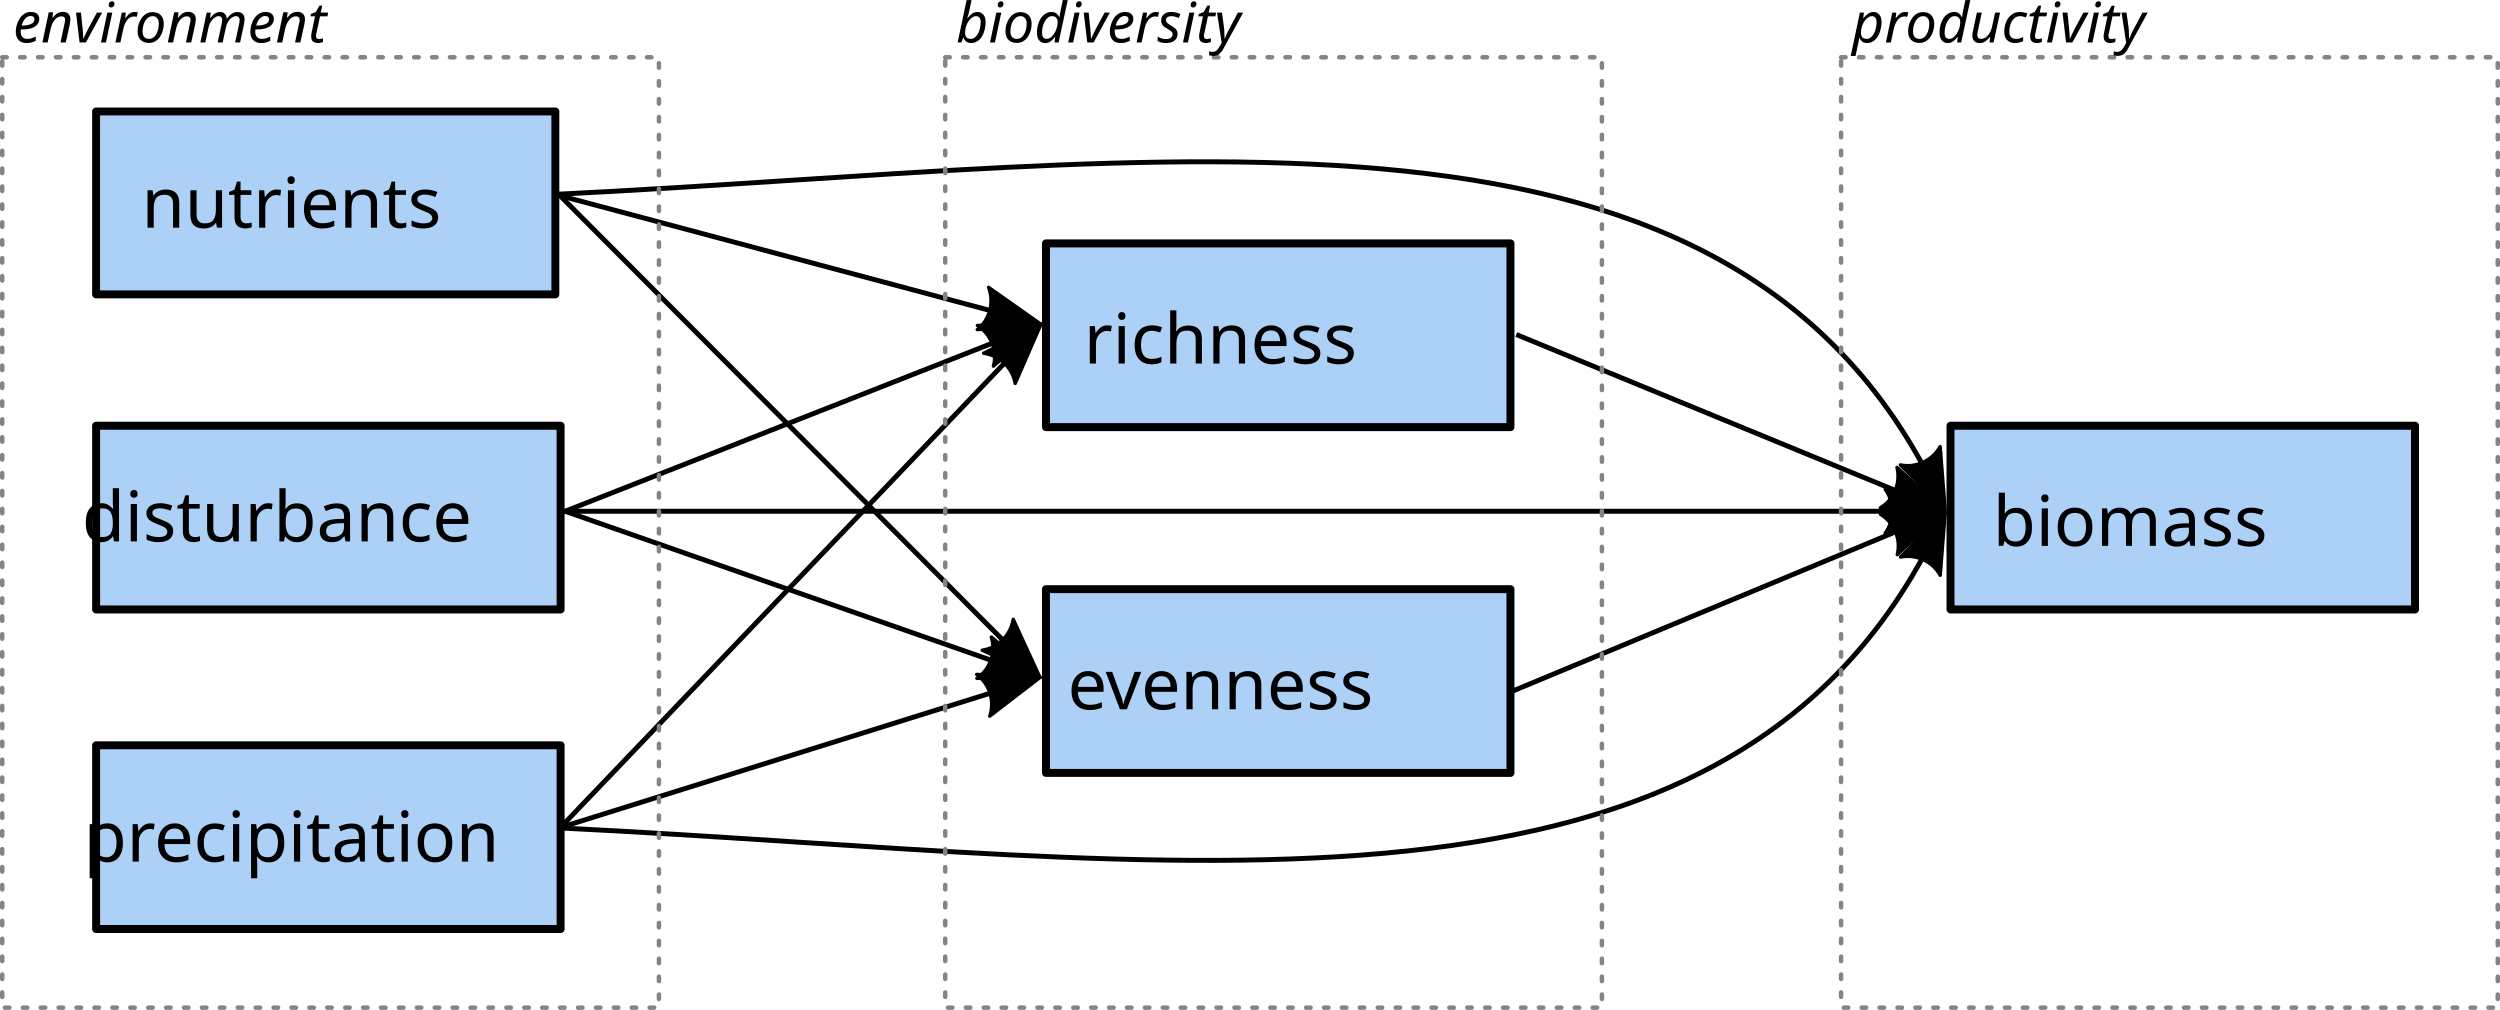
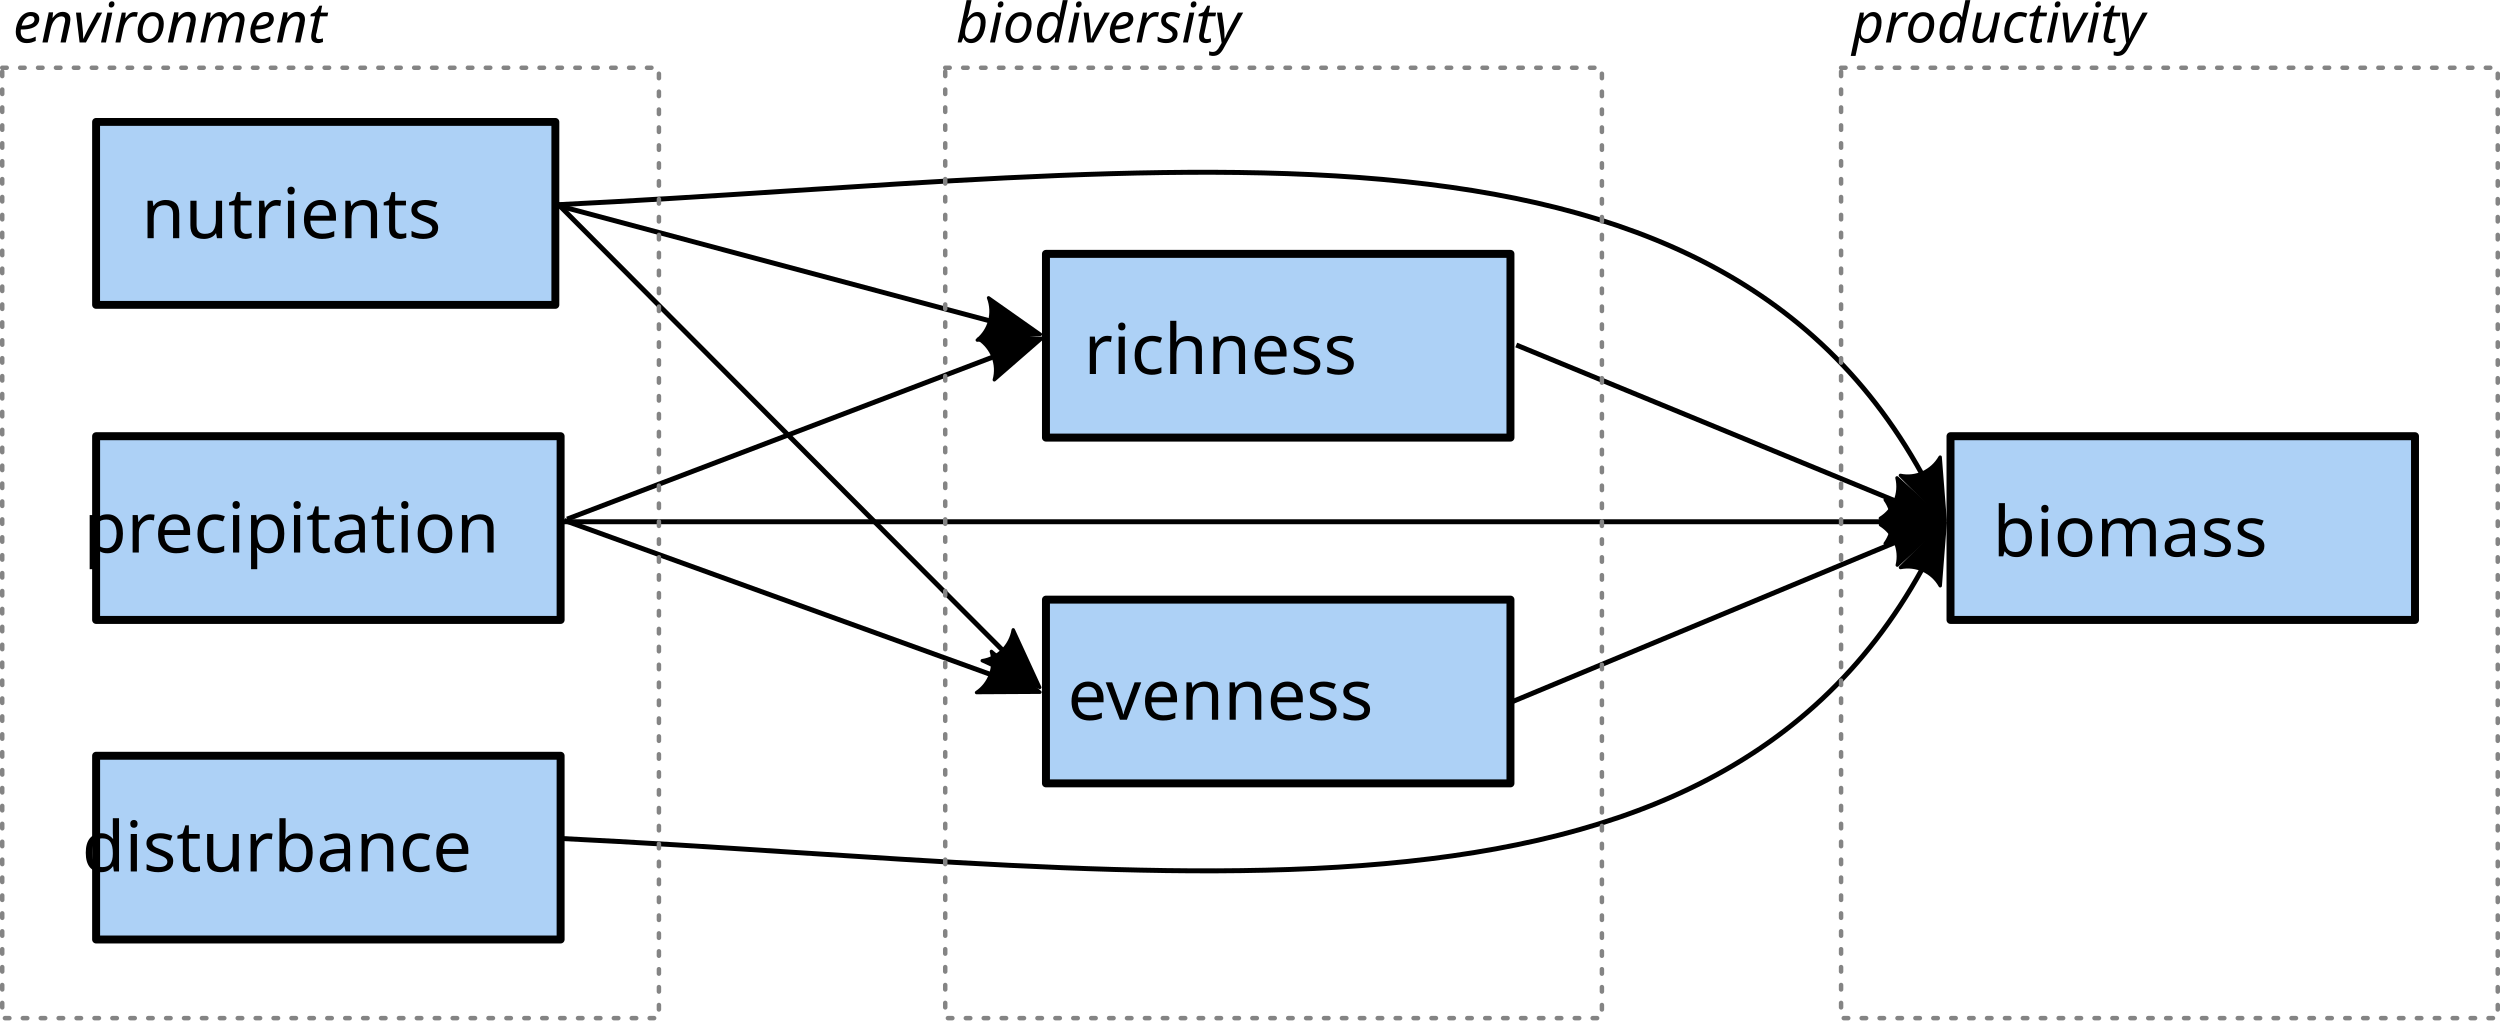
- <svg xmlns="http://www.w3.org/2000/svg" xmlns:xlink="http://www.w3.org/1999/xlink" width="252.52mm" height="102.007mm" viewBox="0 0 252.52 102.007" version="1.1" id="svg1051">
+ <svg xmlns="http://www.w3.org/2000/svg" xmlns:xlink="http://www.w3.org/1999/xlink" width="252.52mm" height="103.065mm" viewBox="0 0 252.52 103.065" version="1.1" id="svg1051">
  <defs id="defs1045">
    <marker orient="auto" refY="0" refX="0" id="marker7136" style="overflow:visible">
      <path id="path7134" style="fill:#000000;fill-opacity:1;fill-rule:evenodd;stroke:#000000;stroke-width:0.625;stroke-linejoin:round;stroke-opacity:1" d="M 8.719,4.034 -2.207,0.016 8.719,-4.002 c -1.745,2.372 -1.735,5.617 -6e-7,8.035 z" transform="matrix(-1.1,0,0,-1.1,-1.1,0)" />
    </marker>
    <marker style="overflow:visible" id="marker6374" refX="0" refY="0" orient="auto">
      <path transform="matrix(-1.1,0,0,-1.1,-1.1,0)" d="M 8.719,4.034 -2.207,0.016 8.719,-4.002 c -1.745,2.372 -1.735,5.617 -6e-7,8.035 z" style="fill:#000000;fill-opacity:1;fill-rule:evenodd;stroke:#000000;stroke-width:0.625;stroke-linejoin:round;stroke-opacity:1" id="path6372" />
    </marker>
    <marker orient="auto" refY="0" refX="0" id="marker13494" style="overflow:visible">
      <path id="path13492" style="fill:#000000;fill-opacity:1;fill-rule:evenodd;stroke:#000000;stroke-width:0.625;stroke-linejoin:round;stroke-opacity:1" d="M 8.719,4.034 -2.207,0.016 8.719,-4.002 c -1.745,2.372 -1.735,5.617 -6e-7,8.035 z" transform="matrix(-1.1,0,0,-1.1,-1.1,0)" />
-     </marker>
-     <marker style="overflow:visible" id="marker12636" refX="0" refY="0" orient="auto">
-       <path transform="matrix(-1.1,0,0,-1.1,-1.1,0)" d="M 8.719,4.034 -2.207,0.016 8.719,-4.002 c -1.745,2.372 -1.735,5.617 -6e-7,8.035 z" style="fill:#000000;fill-opacity:1;fill-rule:evenodd;stroke:#000000;stroke-width:0.625;stroke-linejoin:round;stroke-opacity:1" id="path12634" />
    </marker>
    <marker orient="auto" refY="0" refX="0" id="marker10895" style="overflow:visible">
      <path id="path10893" style="fill:#000000;fill-opacity:1;fill-rule:evenodd;stroke:#000000;stroke-width:0.625;stroke-linejoin:round;stroke-opacity:1" d="M 8.719,4.034 -2.207,0.016 8.719,-4.002 c -1.745,2.372 -1.735,5.617 -6e-7,8.035 z" transform="matrix(-1.1,0,0,-1.1,-1.1,0)" />
    </marker>
    <marker orient="auto" refY="0" refX="0" id="marker9641" style="overflow:visible">
      <path id="path9639" style="fill:#000000;fill-opacity:1;fill-rule:evenodd;stroke:#000000;stroke-width:0.625;stroke-linejoin:round;stroke-opacity:1" d="M 8.719,4.034 -2.207,0.016 8.719,-4.002 c -1.745,2.372 -1.735,5.617 -6e-7,8.035 z" transform="matrix(-1.1,0,0,-1.1,-1.1,0)" />
    </marker>
    <marker style="overflow:visible" id="marker7337" refX="0" refY="0" orient="auto">
      <path transform="matrix(-1.1,0,0,-1.1,-1.1,0)" d="M 8.719,4.034 -2.207,0.016 8.719,-4.002 c -1.745,2.372 -1.735,5.617 -6e-7,8.035 z" style="fill:#000000;fill-opacity:1;fill-rule:evenodd;stroke:#000000;stroke-width:0.625;stroke-linejoin:round;stroke-opacity:1" id="path7335" />
    </marker>
    <marker orient="auto" refY="0" refX="0" id="marker5663" style="overflow:visible">
      <path id="path5661" style="fill:#000000;fill-opacity:1;fill-rule:evenodd;stroke:#000000;stroke-width:0.625;stroke-linejoin:round;stroke-opacity:1" d="M 8.719,4.034 -2.207,0.016 8.719,-4.002 c -1.745,2.372 -1.735,5.617 -6e-7,8.035 z" transform="matrix(-1.1,0,0,-1.1,-1.1,0)" />
    </marker>
    <marker style="overflow:visible" id="marker4379" refX="0" refY="0" orient="auto">
      <path transform="matrix(-1.1,0,0,-1.1,-1.1,0)" d="M 8.719,4.034 -2.207,0.016 8.719,-4.002 c -1.745,2.372 -1.735,5.617 -6e-7,8.035 z" style="fill:#000000;fill-opacity:1;fill-rule:evenodd;stroke:#000000;stroke-width:0.625;stroke-linejoin:round;stroke-opacity:1" id="path4377" />
    </marker>
    <marker orient="auto" refY="0" refX="0" id="marker3922" style="overflow:visible">
      <path id="path3920" style="fill:#000000;fill-opacity:1;fill-rule:evenodd;stroke:#000000;stroke-width:0.625;stroke-linejoin:round;stroke-opacity:1" d="M 8.719,4.034 -2.207,0.016 8.719,-4.002 c -1.745,2.372 -1.735,5.617 -6e-7,8.035 z" transform="matrix(-1.1,0,0,-1.1,-1.1,0)" />
    </marker>
    <marker style="overflow:visible" id="marker3418" refX="0" refY="0" orient="auto">
      <path transform="matrix(-1.1,0,0,-1.1,-1.1,0)" d="M 8.719,4.034 -2.207,0.016 8.719,-4.002 c -1.745,2.372 -1.735,5.617 -6e-7,8.035 z" style="fill:#000000;fill-opacity:1;fill-rule:evenodd;stroke:#000000;stroke-width:0.625;stroke-linejoin:round;stroke-opacity:1" id="path3416" />
-     </marker>
-     <marker orient="auto" refY="0" refX="0" id="marker2932" style="overflow:visible">
-       <path id="path2930" style="fill:#000000;fill-opacity:1;fill-rule:evenodd;stroke:#000000;stroke-width:0.625;stroke-linejoin:round;stroke-opacity:1" d="M 8.719,4.034 -2.207,0.016 8.719,-4.002 c -1.745,2.372 -1.735,5.617 -6e-7,8.035 z" transform="matrix(-1.1,0,0,-1.1,-1.1,0)" />
    </marker>
    <marker style="overflow:visible" id="marker2500" refX="0" refY="0" orient="auto">
      <path transform="matrix(-1.1,0,0,-1.1,-1.1,0)" d="M 8.719,4.034 -2.207,0.016 8.719,-4.002 c -1.745,2.372 -1.735,5.617 -6e-7,8.035 z" style="fill:#000000;fill-opacity:1;fill-rule:evenodd;stroke:#000000;stroke-width:0.625;stroke-linejoin:round;stroke-opacity:1" id="path2498" />
    </marker>
    <marker orient="auto" refY="0" refX="0" id="Arrow2Lend" style="overflow:visible">
      <path id="path2173" style="fill:#000000;fill-opacity:1;fill-rule:evenodd;stroke:#000000;stroke-width:0.625;stroke-linejoin:round;stroke-opacity:1" d="M 8.719,4.034 -2.207,0.016 8.719,-4.002 c -1.745,2.372 -1.735,5.617 -6e-7,8.035 z" transform="matrix(-1.1,0,0,-1.1,-1.1,0)" />
    </marker>
    <marker orient="auto" refY="0" refX="0" id="marker2166" style="overflow:visible">
      <path id="path2164" style="fill:#000000;fill-opacity:1;fill-rule:evenodd;stroke:#000000;stroke-width:0.625;stroke-linejoin:round;stroke-opacity:1" d="M 8.719,4.034 -2.207,0.016 8.719,-4.002 c -1.745,2.372 -1.735,5.617 -6e-7,8.035 z" transform="matrix(-1.1,0,0,-1.1,-1.1,0)" />
    </marker>
    <marker orient="auto" refY="0" refX="0" id="marker2986" style="overflow:visible">
      <path id="path2984" style="fill:#000000;fill-opacity:1;fill-rule:evenodd;stroke:#000000;stroke-width:0.625;stroke-linejoin:round;stroke-opacity:1" d="M 8.719,4.034 -2.207,0.016 8.719,-4.002 c -1.745,2.372 -1.735,5.617 -6e-7,8.035 z" transform="matrix(-1.1,0,0,-1.1,-1.1,0)" />
    </marker>
    <marker style="overflow:visible" id="marker3700" refX="0" refY="0" orient="auto">
      <path transform="matrix(-1.1,0,0,-1.1,-1.1,0)" d="M 8.719,4.034 -2.207,0.016 8.719,-4.002 c -1.745,2.372 -1.735,5.617 -6e-7,8.035 z" style="fill:#000000;fill-opacity:1;fill-rule:evenodd;stroke:#000000;stroke-width:0.625;stroke-linejoin:round;stroke-opacity:1" id="path3698" />
    </marker>
    <marker orient="auto" refY="0" refX="0" id="marker2166-4" style="overflow:visible">
      <path id="path2164-9" style="fill:#000000;fill-opacity:1;fill-rule:evenodd;stroke:#000000;stroke-width:0.625;stroke-linejoin:round;stroke-opacity:1" d="M 8.719,4.034 -2.207,0.016 8.719,-4.002 c -1.745,2.372 -1.735,5.617 -6e-7,8.035 z" transform="matrix(-1.1,0,0,-1.1,-1.1,0)" />
    </marker>
    <marker orient="auto" refY="0" refX="0" id="marker2986-9" style="overflow:visible">
      <path id="path2984-3" style="fill:#000000;fill-opacity:1;fill-rule:evenodd;stroke:#000000;stroke-width:0.625;stroke-linejoin:round;stroke-opacity:1" d="M 8.719,4.034 -2.207,0.016 8.719,-4.002 c -1.745,2.372 -1.735,5.617 -6e-7,8.035 z" transform="matrix(-1.1,0,0,-1.1,-1.1,0)" />
    </marker>
    <marker style="overflow:visible" id="marker3700-6" refX="0" refY="0" orient="auto">
      <path transform="matrix(-1.1,0,0,-1.1,-1.1,0)" d="M 8.719,4.034 -2.207,0.016 8.719,-4.002 c -1.745,2.372 -1.735,5.617 -6e-7,8.035 z" style="fill:#000000;fill-opacity:1;fill-rule:evenodd;stroke:#000000;stroke-width:0.625;stroke-linejoin:round;stroke-opacity:1" id="path3698-0" />
    </marker>
  </defs>
-   <g id="layer1" transform="translate(-162.4076,-183.7199)">
+   <g id="layer1" transform="translate(-162.4076,-182.6616)">
    <rect style="fill:#add1f6;fill-opacity:1;stroke:#000000;stroke-width:0.805;stroke-linecap:round;stroke-linejoin:round;stroke-miterlimit:10;stroke-dasharray:none;stroke-dashoffset:0;stroke-opacity:1;paint-order:normal" id="rect2098" width="46.918" height="18.558" x="359.424" y="226.721" />
-     <rect style="fill:#add1f6;fill-opacity:1;stroke:#000000;stroke-width:0.805;stroke-linecap:round;stroke-linejoin:round;stroke-miterlimit:10;stroke-dasharray:none;stroke-dashoffset:0;stroke-opacity:1;paint-order:normal" id="rect821" width="46.918" height="18.558" x="172.116" y="226.722" />
+     <rect style="fill:#add1f6;fill-opacity:1;stroke:#000000;stroke-width:0.805;stroke-linecap:round;stroke-linejoin:round;stroke-miterlimit:10;stroke-dasharray:none;stroke-dashoffset:0;stroke-opacity:1;paint-order:normal" id="rect821" width="46.918" height="18.558" x="172.116" y="259" />
    <rect y="194.978" x="172.113" height="18.477" width="46.39" id="rect2934" style="fill:#add1f6;fill-opacity:1;stroke:#000000;stroke-width:0.799;stroke-linecap:round;stroke-linejoin:round;stroke-miterlimit:10;stroke-dasharray:none;stroke-dashoffset:0;stroke-opacity:1;paint-order:normal" />
    <flowRoot transform="matrix(3.779528,0,0,3.779528,-11.80915,9.646343)" xml:space="preserve" style="font-style:normal;font-variant:normal;font-weight:normal;font-stretch:normal;font-size:7.056px;line-height:1.25;font-family:sans-serif;-inkscape-font-specification:'sans-serif, Normal';font-variant-ligatures:normal;font-variant-caps:normal;font-variant-numeric:normal;font-feature-settings:normal;text-align:center;letter-spacing:0px;word-spacing:0px;writing-mode:lr-tb;text-anchor:middle;fill:#000000;fill-opacity:1;stroke:none;stroke-width:0.265" id="flowRoot2968">
      <flowRegion id="flowRegion2970" style="text-align:center;text-anchor:middle">
        <use x="0" y="0" xlink:href="#rect821" id="use2972" width="100%" height="100%" transform="matrix(0.2645833,0,0,0.2645833,3.124504,-2.552262)" />
      </flowRegion>
      <flowPara id="flowPara2974">above-ground biomass</flowPara>
    </flowRoot>
    <flowRoot transform="matrix(3.779528,0,0,3.779528,-11.80915,9.646343)" xml:space="preserve" style="font-style:normal;font-variant:normal;font-weight:normal;font-stretch:normal;font-size:7.056px;line-height:1.25;font-family:sans-serif;-inkscape-font-specification:'sans-serif, Normal';font-variant-ligatures:normal;font-variant-caps:normal;font-variant-numeric:normal;font-feature-settings:normal;text-align:center;letter-spacing:0px;word-spacing:0px;writing-mode:lr-tb;text-anchor:middle;fill:#000000;fill-opacity:1;stroke:none;stroke-width:0.265" id="flowRoot4166">
      <flowRegion id="flowRegion4168" style="text-align:center;text-anchor:middle">
        <use x="0" y="0" xlink:href="#rect2934" id="use4170" width="100%" height="100%" transform="matrix(0.2645833,0,0,0.2645833,3.124504,-2.552262)" />
      </flowRegion>
      <flowPara id="flowPara4172">functional group</flowPara>
    </flowRoot>
-     <text xml:space="preserve" style="font-style:normal;font-variant:normal;font-weight:normal;font-stretch:normal;font-size:7.056px;line-height:1.25;font-family:sans-serif;-inkscape-font-specification:'sans-serif, Normal';font-variant-ligatures:normal;font-variant-caps:normal;font-variant-numeric:normal;font-feature-settings:normal;text-align:center;letter-spacing:0px;word-spacing:0px;writing-mode:lr-tb;text-anchor:middle;fill:#000000;fill-opacity:1;stroke:none;stroke-width:0.265" x="194.957" y="238.406" id="text2082">
-       <tspan id="tspan2080" x="194.957" y="238.406" style="stroke-width:0.265">disturbance</tspan>
+     <text xml:space="preserve" style="font-style:normal;font-variant:normal;font-weight:normal;font-stretch:normal;font-size:7.056px;line-height:1.25;font-family:sans-serif;-inkscape-font-specification:'sans-serif, Normal';font-variant-ligatures:normal;font-variant-caps:normal;font-variant-numeric:normal;font-feature-settings:normal;text-align:center;letter-spacing:0px;word-spacing:0px;writing-mode:lr-tb;text-anchor:middle;fill:#000000;fill-opacity:1;stroke:none;stroke-width:0.265" x="194.957" y="270.684" id="text2082">
+       <tspan id="tspan2080" x="194.957" y="270.684" style="stroke-width:0.265">disturbance</tspan>
    </text>
    <text id="text2086" y="206.717" x="196.434" style="font-style:normal;font-variant:normal;font-weight:normal;font-stretch:normal;font-size:7.056px;line-height:1.25;font-family:sans-serif;-inkscape-font-specification:'sans-serif, Normal';font-variant-ligatures:normal;font-variant-caps:normal;font-variant-numeric:normal;font-feature-settings:normal;text-align:center;letter-spacing:0px;word-spacing:0px;writing-mode:lr-tb;text-anchor:middle;fill:#000000;fill-opacity:1;stroke:none;stroke-width:0.265" xml:space="preserve">
      <tspan style="stroke-width:0.265" y="206.717" x="196.434" id="tspan2084">nutrients</tspan>
    </text>
    <text id="text2090" y="238.856" x="382.161" style="font-style:normal;font-variant:normal;font-weight:normal;font-stretch:normal;font-size:7.056px;line-height:1.25;font-family:sans-serif;-inkscape-font-specification:'sans-serif, Normal';font-variant-ligatures:normal;font-variant-caps:normal;font-variant-numeric:normal;font-feature-settings:normal;text-align:center;letter-spacing:0px;word-spacing:0px;writing-mode:lr-tb;text-anchor:middle;fill:#000000;fill-opacity:1;stroke:none;stroke-width:0.265" xml:space="preserve">
      <tspan style="stroke-width:0.265" y="238.856" x="382.161" id="tspan2088">biomass</tspan>
    </text>
-     <rect y="259" x="172.116" height="18.558" width="46.918" id="rect2092" style="fill:#add1f6;fill-opacity:1;stroke:#000000;stroke-width:0.805;stroke-linecap:round;stroke-linejoin:round;stroke-miterlimit:10;stroke-dasharray:none;stroke-dashoffset:0;stroke-opacity:1;paint-order:normal" />
-     <text xml:space="preserve" style="font-style:normal;font-variant:normal;font-weight:normal;font-stretch:normal;font-size:7.056px;line-height:1.25;font-family:sans-serif;-inkscape-font-specification:'sans-serif, Normal';font-variant-ligatures:normal;font-variant-caps:normal;font-variant-numeric:normal;font-feature-settings:normal;text-align:center;letter-spacing:0px;word-spacing:0px;writing-mode:lr-tb;text-anchor:middle;fill:#000000;fill-opacity:1;stroke:none;stroke-width:0.265" x="196.434" y="270.746" id="text2096">
-       <tspan id="tspan2094" x="196.434" y="270.746" style="stroke-width:0.265">precipitation</tspan>
+     <rect y="226.722" x="172.116" height="18.558" width="46.918" id="rect2092" style="fill:#add1f6;fill-opacity:1;stroke:#000000;stroke-width:0.805;stroke-linecap:round;stroke-linejoin:round;stroke-miterlimit:10;stroke-dasharray:none;stroke-dashoffset:0;stroke-opacity:1;paint-order:normal" />
+     <text xml:space="preserve" style="font-style:normal;font-variant:normal;font-weight:normal;font-stretch:normal;font-size:7.056px;line-height:1.25;font-family:sans-serif;-inkscape-font-specification:'sans-serif, Normal';font-variant-ligatures:normal;font-variant-caps:normal;font-variant-numeric:normal;font-feature-settings:normal;text-align:center;letter-spacing:0px;word-spacing:0px;writing-mode:lr-tb;text-anchor:middle;fill:#000000;fill-opacity:1;stroke:none;stroke-width:0.265" x="196.434" y="238.468" id="text2096">
+       <tspan id="tspan2094" x="196.434" y="238.468" style="stroke-width:0.265">precipitation</tspan>
    </text>
    <rect y="208.305" x="268.058" height="18.558" width="46.918" id="rect2100" style="fill:#add1f6;fill-opacity:1;stroke:#000000;stroke-width:0.805;stroke-linecap:round;stroke-linejoin:round;stroke-miterlimit:10;stroke-dasharray:none;stroke-dashoffset:0;stroke-opacity:1;paint-order:normal" />
    <text xml:space="preserve" style="font-style:normal;font-variant:normal;font-weight:normal;font-stretch:normal;font-size:7.056px;line-height:1.25;font-family:sans-serif;-inkscape-font-specification:'sans-serif, Normal';font-variant-ligatures:normal;font-variant-caps:normal;font-variant-numeric:normal;font-feature-settings:normal;text-align:center;letter-spacing:0px;word-spacing:0px;writing-mode:lr-tb;text-anchor:middle;fill:#000000;fill-opacity:1;stroke:none;stroke-width:0.265" x="290.266" y="220.44" id="text2104">
      <tspan id="tspan2102" x="290.266" y="220.44" style="stroke-width:0.265">richness</tspan>
    </text>
    <rect style="fill:#add1f6;fill-opacity:1;stroke:#000000;stroke-width:0.805;stroke-linecap:round;stroke-linejoin:round;stroke-miterlimit:10;stroke-dasharray:none;stroke-dashoffset:0;stroke-opacity:1;paint-order:normal" id="rect2106" width="46.918" height="18.558" x="268.058" y="243.23" />
    <text id="text2110" y="255.365" x="290.266" style="font-style:normal;font-variant:normal;font-weight:normal;font-stretch:normal;font-size:7.056px;line-height:1.25;font-family:sans-serif;-inkscape-font-specification:'sans-serif, Normal';font-variant-ligatures:normal;font-variant-caps:normal;font-variant-numeric:normal;font-feature-settings:normal;text-align:center;letter-spacing:0px;word-spacing:0px;writing-mode:lr-tb;text-anchor:middle;fill:#000000;fill-opacity:1;stroke:none;stroke-width:0.265" xml:space="preserve">
      <tspan style="stroke-width:0.265" y="255.365" x="290.266" id="tspan2108">evenness</tspan>
    </text>
    <path style="fill:none;stroke:#000000;stroke-width:0.5;stroke-linecap:butt;stroke-linejoin:miter;stroke-miterlimit:4;stroke-dasharray:none;stroke-opacity:1;marker-end:url(#Arrow2Lend)" d="m 218.733,203.417 48.12,12.849" id="path2150" />
-     <path id="path2496" d="m 219.02,267.301 47.801,-14.937" style="fill:none;stroke:#000000;stroke-width:0.5;stroke-linecap:butt;stroke-linejoin:miter;stroke-miterlimit:4;stroke-dasharray:none;stroke-opacity:1;marker-end:url(#marker2500)" />
-     <path style="fill:none;stroke:#000000;stroke-width:0.5;stroke-linecap:butt;stroke-linejoin:miter;stroke-miterlimit:4;stroke-dasharray:none;stroke-opacity:1;marker-end:url(#marker2932)" d="m 219.489,235.362 47.431,-18.662" id="path2928" />
+     <path id="path2496" d="m 219.421,235.228 47.4,17.135" style="fill:none;stroke:#000000;stroke-width:0.5;stroke-linecap:butt;stroke-linejoin:miter;stroke-miterlimit:4;stroke-dasharray:none;stroke-opacity:1;marker-end:url(#marker2500)" />
    <path id="path3414" d="m 315.561,217.509 42.558,17.506" style="fill:none;stroke:#000000;stroke-width:0.5;stroke-linecap:butt;stroke-linejoin:miter;stroke-miterlimit:4;stroke-dasharray:none;stroke-opacity:1;marker-end:url(#marker3418)" />
    <path style="fill:none;stroke:#000000;stroke-width:0.5;stroke-linecap:butt;stroke-linejoin:miter;stroke-miterlimit:4;stroke-dasharray:none;stroke-opacity:1;marker-end:url(#marker3922)" d="m 314.994,253.606 43.144,-17.946" id="path3918" />
    <path id="path4375" d="m 218.733,203.242 48.221,48.387" style="fill:none;stroke:#000000;stroke-width:0.5;stroke-linecap:butt;stroke-linejoin:miter;stroke-miterlimit:4;stroke-dasharray:none;stroke-opacity:1;marker-end:url(#marker4379)" />
-     <path id="path12632" d="m 219.489,235.362 47.365,16.567" style="fill:none;stroke:#000000;stroke-width:0.5;stroke-linecap:butt;stroke-linejoin:miter;stroke-miterlimit:4;stroke-dasharray:none;stroke-opacity:1;marker-end:url(#marker12636)" />
    <path style="fill:none;stroke:#000000;stroke-width:0.5;stroke-linecap:butt;stroke-linejoin:miter;stroke-miterlimit:4;stroke-dasharray:none;stroke-opacity:1;marker-end:url(#marker13494)" d="m 219.289,235.362 h 138.884" id="path13490" />
    <path id="path6370" d="m 219.02,267.352 c 62.581,3.065 118.974,13.562 139.6,-31.297" style="fill:none;stroke:#000000;stroke-width:0.5;stroke-linecap:butt;stroke-linejoin:miter;stroke-miterlimit:4;stroke-dasharray:none;stroke-opacity:1;marker-end:url(#marker6374)" />
-     <path style="fill:none;stroke:#000000;stroke-width:0.5;stroke-linecap:butt;stroke-linejoin:miter;stroke-miterlimit:4;stroke-dasharray:none;stroke-opacity:1;marker-end:url(#marker7136)" d="m 219.02,267.301 48.034,-50.233" id="path7132" />
+     <path style="fill:none;stroke:#000000;stroke-width:0.5;stroke-linecap:butt;stroke-linejoin:miter;stroke-miterlimit:4;stroke-dasharray:none;stroke-opacity:1;marker-end:url(#marker7136)" d="m 219.688,235.095 47.366,-18.027" id="path7132" />
    <path style="fill:none;stroke:#000000;stroke-width:0.5;stroke-linecap:butt;stroke-linejoin:miter;stroke-miterlimit:4;stroke-dasharray:none;stroke-opacity:1;marker-end:url(#marker6374)" d="m 218.642,203.343 c 62.581,-3.065 119.328,-13.585 139.954,31.274" id="path89" />
    <rect style="opacity:1;fill:none;fill-opacity:1;stroke:#848484;stroke-width:0.452;stroke-linecap:round;stroke-linejoin:round;stroke-miterlimit:4;stroke-dasharray:0.452, 1.357;stroke-dashoffset:0;stroke-opacity:1;paint-order:normal" id="rect1130" width="66.33" height="95.997" x="257.883" y="189.504" />
    <rect y="189.504" x="162.634" height="95.997" width="66.33" id="rect1146" style="opacity:1;fill:none;fill-opacity:1;stroke:#848484;stroke-width:0.452;stroke-linecap:round;stroke-linejoin:round;stroke-miterlimit:4;stroke-dasharray:0.452, 1.357;stroke-dashoffset:0;stroke-opacity:1;paint-order:normal" />
    <rect style="opacity:1;fill:none;fill-opacity:1;stroke:#848484;stroke-width:0.452;stroke-linecap:round;stroke-linejoin:round;stroke-miterlimit:4;stroke-dasharray:0.452, 1.357;stroke-dashoffset:0;stroke-opacity:1;paint-order:normal" id="rect1148" width="66.33" height="95.997" x="348.371" y="189.504" />
-     <text xml:space="preserve" style="font-style:normal;font-variant:normal;font-weight:normal;font-stretch:normal;font-size:7.056px;line-height:1.25;font-family:sans-serif;-inkscape-font-specification:'sans-serif, Normal';font-variant-ligatures:normal;font-variant-caps:normal;font-variant-numeric:normal;font-feature-settings:normal;text-align:start;letter-spacing:0px;word-spacing:0px;writing-mode:lr-tb;text-anchor:start;fill:#000000;fill-opacity:1;stroke:none;stroke-width:0.265" x="163.733" y="188.008" id="text1152">
-       <tspan id="tspan1150" x="163.733" y="188.008" style="font-style:italic;font-size:5.644px;text-align:start;text-anchor:start;stroke-width:0.265">environment</tspan>
+     <text xml:space="preserve" style="font-style:normal;font-variant:normal;font-weight:normal;font-stretch:normal;font-size:7.056px;line-height:1.25;font-family:sans-serif;-inkscape-font-specification:'sans-serif, Normal';font-variant-ligatures:normal;font-variant-caps:normal;font-variant-numeric:normal;font-feature-settings:normal;text-align:start;letter-spacing:0px;word-spacing:0px;writing-mode:lr-tb;text-anchor:start;fill:#000000;fill-opacity:1;stroke:none;stroke-width:0.265" x="163.733" y="186.95" id="text1152">
+       <tspan id="tspan1150" x="163.733" y="186.95" style="font-style:italic;font-size:5.644px;text-align:start;text-anchor:start;stroke-width:0.265">environment</tspan>
    </text>
-     <text id="text1156" y="188.008" x="258.982" style="font-style:normal;font-variant:normal;font-weight:normal;font-stretch:normal;font-size:7.056px;line-height:1.25;font-family:sans-serif;-inkscape-font-specification:'sans-serif, Normal';font-variant-ligatures:normal;font-variant-caps:normal;font-variant-numeric:normal;font-feature-settings:normal;text-align:start;letter-spacing:0px;word-spacing:0px;writing-mode:lr-tb;text-anchor:start;fill:#000000;fill-opacity:1;stroke:none;stroke-width:0.265" xml:space="preserve">
-       <tspan style="font-style:italic;font-size:5.644px;text-align:start;text-anchor:start;stroke-width:0.265" y="188.008" x="258.982" id="tspan1154">biodiversity</tspan>
+     <text id="text1156" y="186.95" x="258.982" style="font-style:normal;font-variant:normal;font-weight:normal;font-stretch:normal;font-size:7.056px;line-height:1.25;font-family:sans-serif;-inkscape-font-specification:'sans-serif, Normal';font-variant-ligatures:normal;font-variant-caps:normal;font-variant-numeric:normal;font-feature-settings:normal;text-align:start;letter-spacing:0px;word-spacing:0px;writing-mode:lr-tb;text-anchor:start;fill:#000000;fill-opacity:1;stroke:none;stroke-width:0.265" xml:space="preserve">
+       <tspan style="font-style:italic;font-size:5.644px;text-align:start;text-anchor:start;stroke-width:0.265" y="186.95" x="258.982" id="tspan1154">biodiversity</tspan>
    </text>
-     <text xml:space="preserve" style="font-style:normal;font-variant:normal;font-weight:normal;font-stretch:normal;font-size:7.056px;line-height:1.25;font-family:sans-serif;-inkscape-font-specification:'sans-serif, Normal';font-variant-ligatures:normal;font-variant-caps:normal;font-variant-numeric:normal;font-feature-settings:normal;text-align:start;letter-spacing:0px;word-spacing:0px;writing-mode:lr-tb;text-anchor:start;fill:#000000;fill-opacity:1;stroke:none;stroke-width:0.265" x="349.471" y="188.008" id="text1160">
-       <tspan id="tspan1158" x="349.471" y="188.008" style="font-style:italic;font-size:5.644px;text-align:start;text-anchor:start;stroke-width:0.265">productivity</tspan>
+     <text xml:space="preserve" style="font-style:normal;font-variant:normal;font-weight:normal;font-stretch:normal;font-size:7.056px;line-height:1.25;font-family:sans-serif;-inkscape-font-specification:'sans-serif, Normal';font-variant-ligatures:normal;font-variant-caps:normal;font-variant-numeric:normal;font-feature-settings:normal;text-align:start;letter-spacing:0px;word-spacing:0px;writing-mode:lr-tb;text-anchor:start;fill:#000000;fill-opacity:1;stroke:none;stroke-width:0.265" x="349.471" y="186.95" id="text1160">
+       <tspan id="tspan1158" x="349.471" y="186.95" style="font-style:italic;font-size:5.644px;text-align:start;text-anchor:start;stroke-width:0.265">productivity</tspan>
    </text>
    <text xml:space="preserve" style="font-style:normal;font-variant:normal;font-weight:normal;font-stretch:normal;font-size:7.056px;line-height:1.25;font-family:sans-serif;-inkscape-font-specification:'sans-serif, Normal';font-variant-ligatures:normal;font-variant-caps:normal;font-variant-numeric:normal;font-feature-settings:normal;text-align:center;letter-spacing:0px;word-spacing:0px;writing-mode:lr-tb;text-anchor:middle;fill:#000000;fill-opacity:1;stroke:none;stroke-width:0.265" x="310.341" y="182.026" id="text1164">
      <tspan id="tspan1162" x="310.341" y="188.269" style="stroke-width:0.265" />
    </text>
  </g>
</svg>
